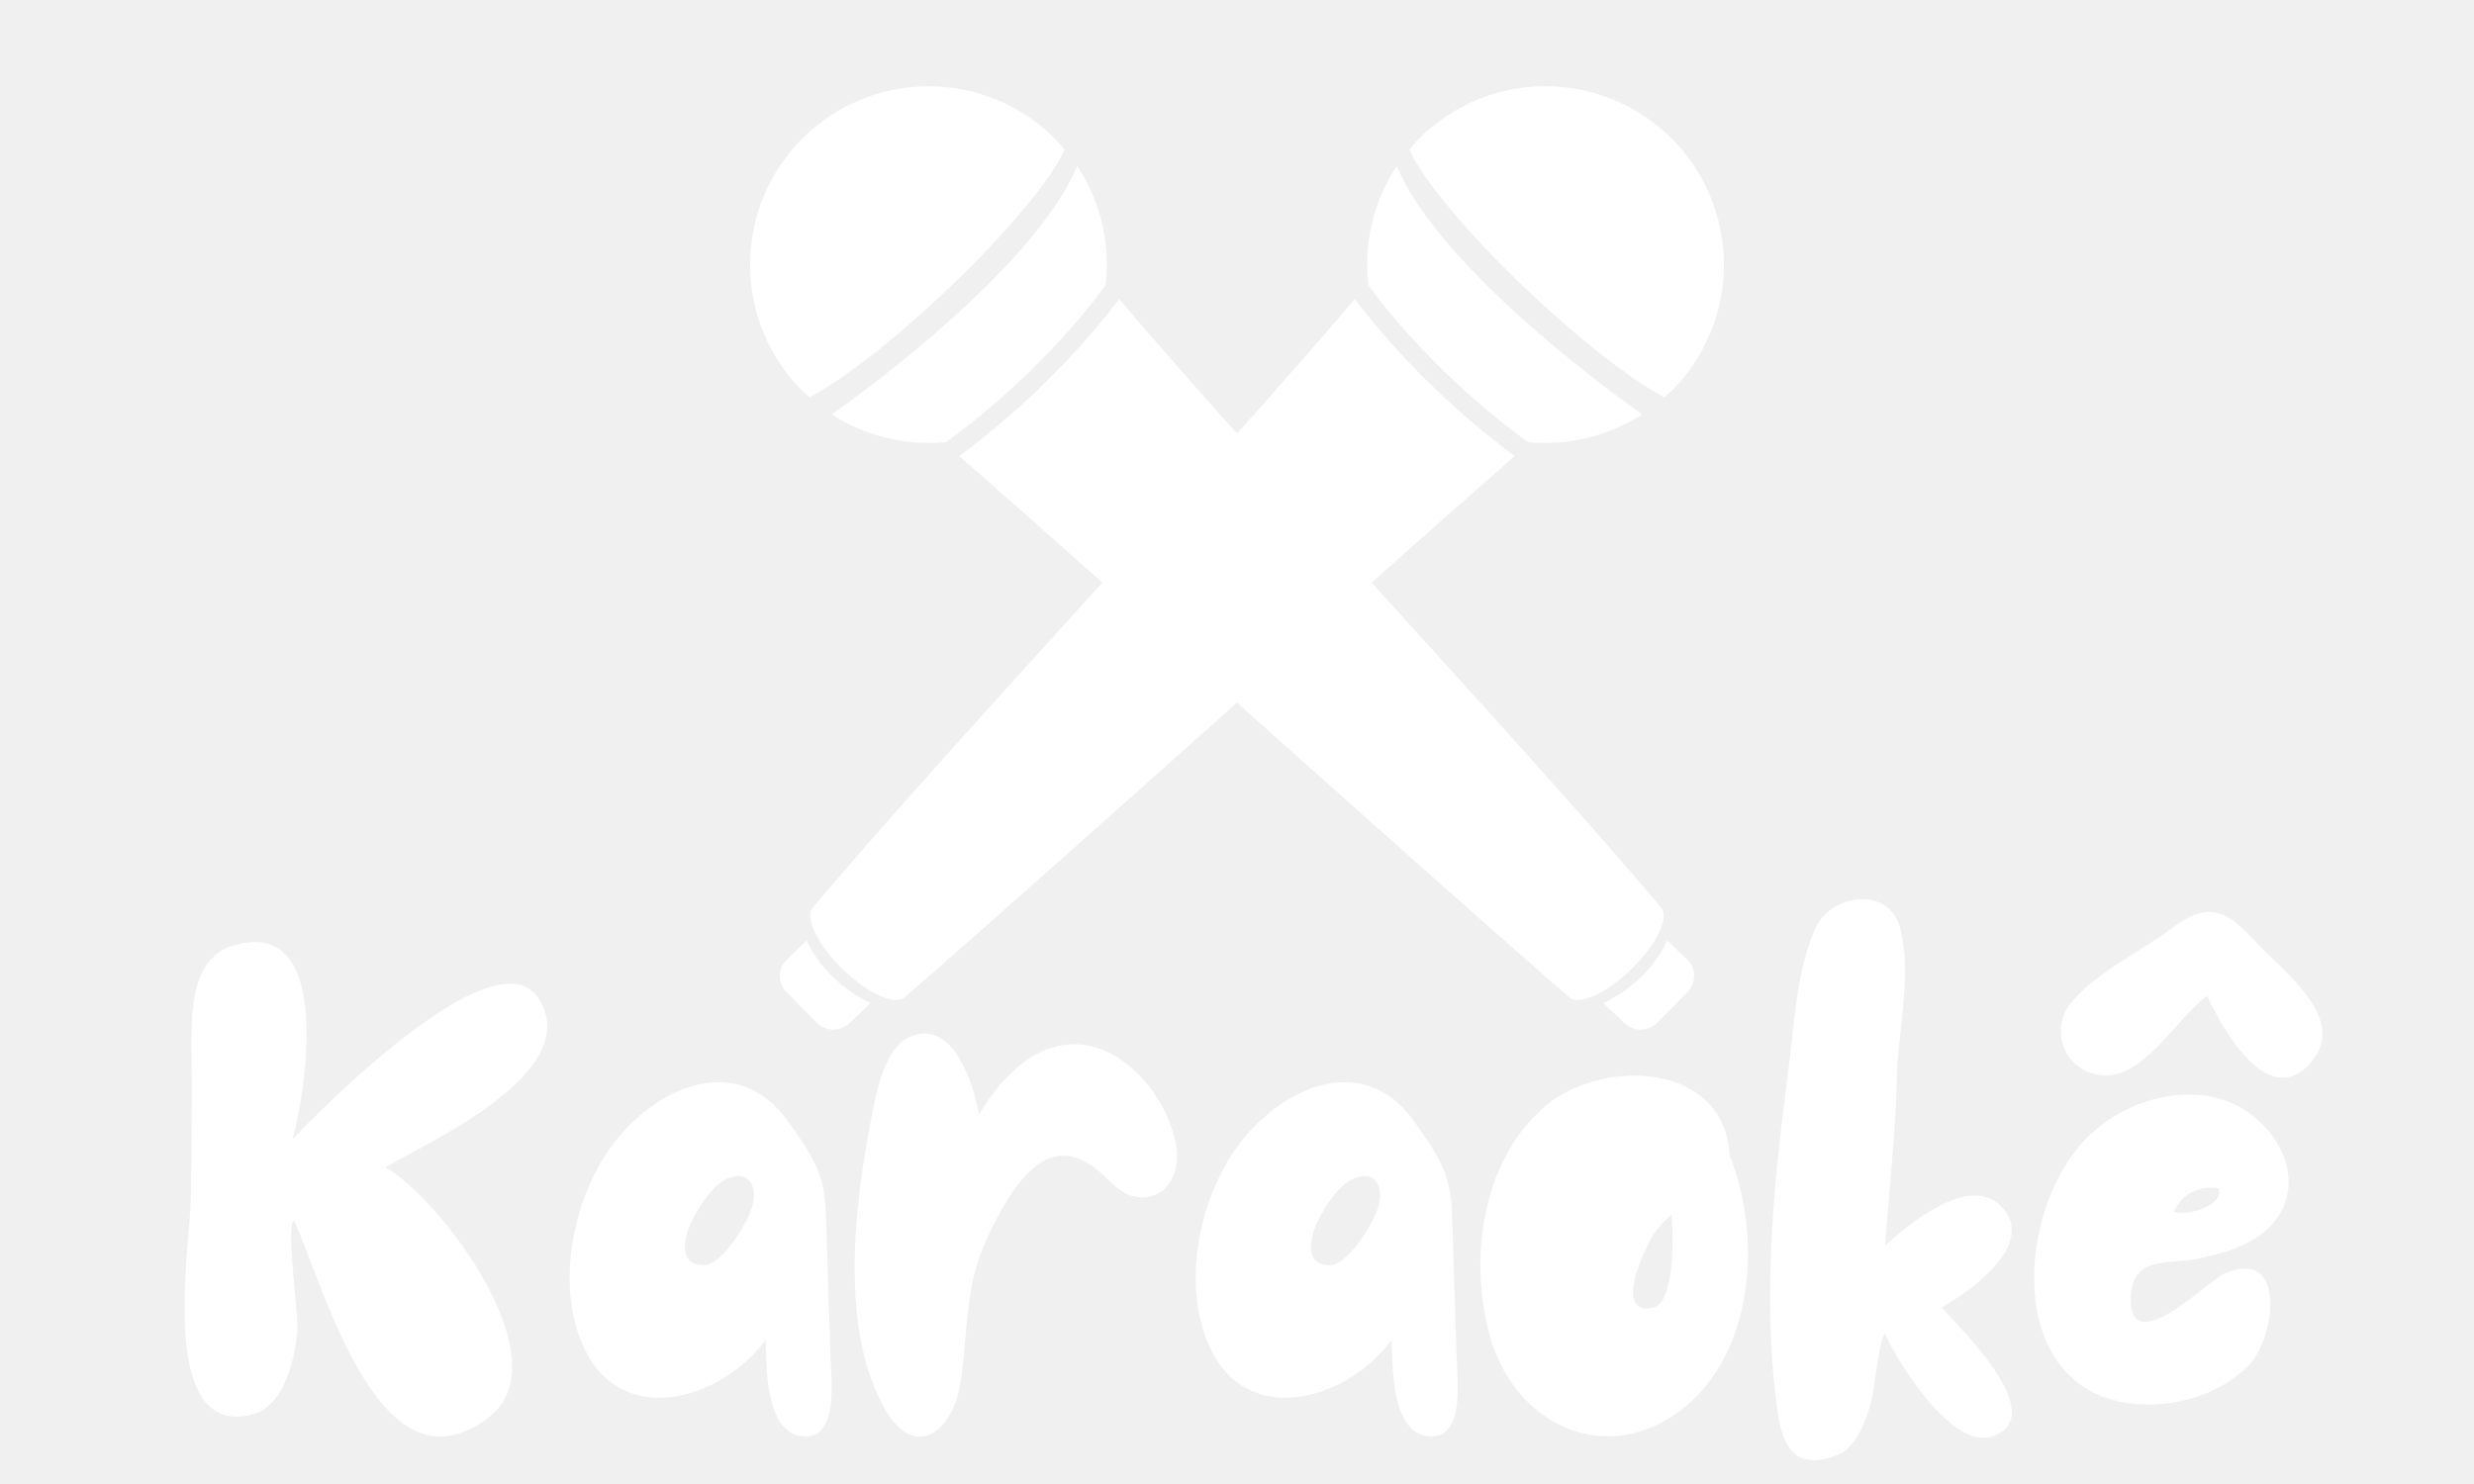
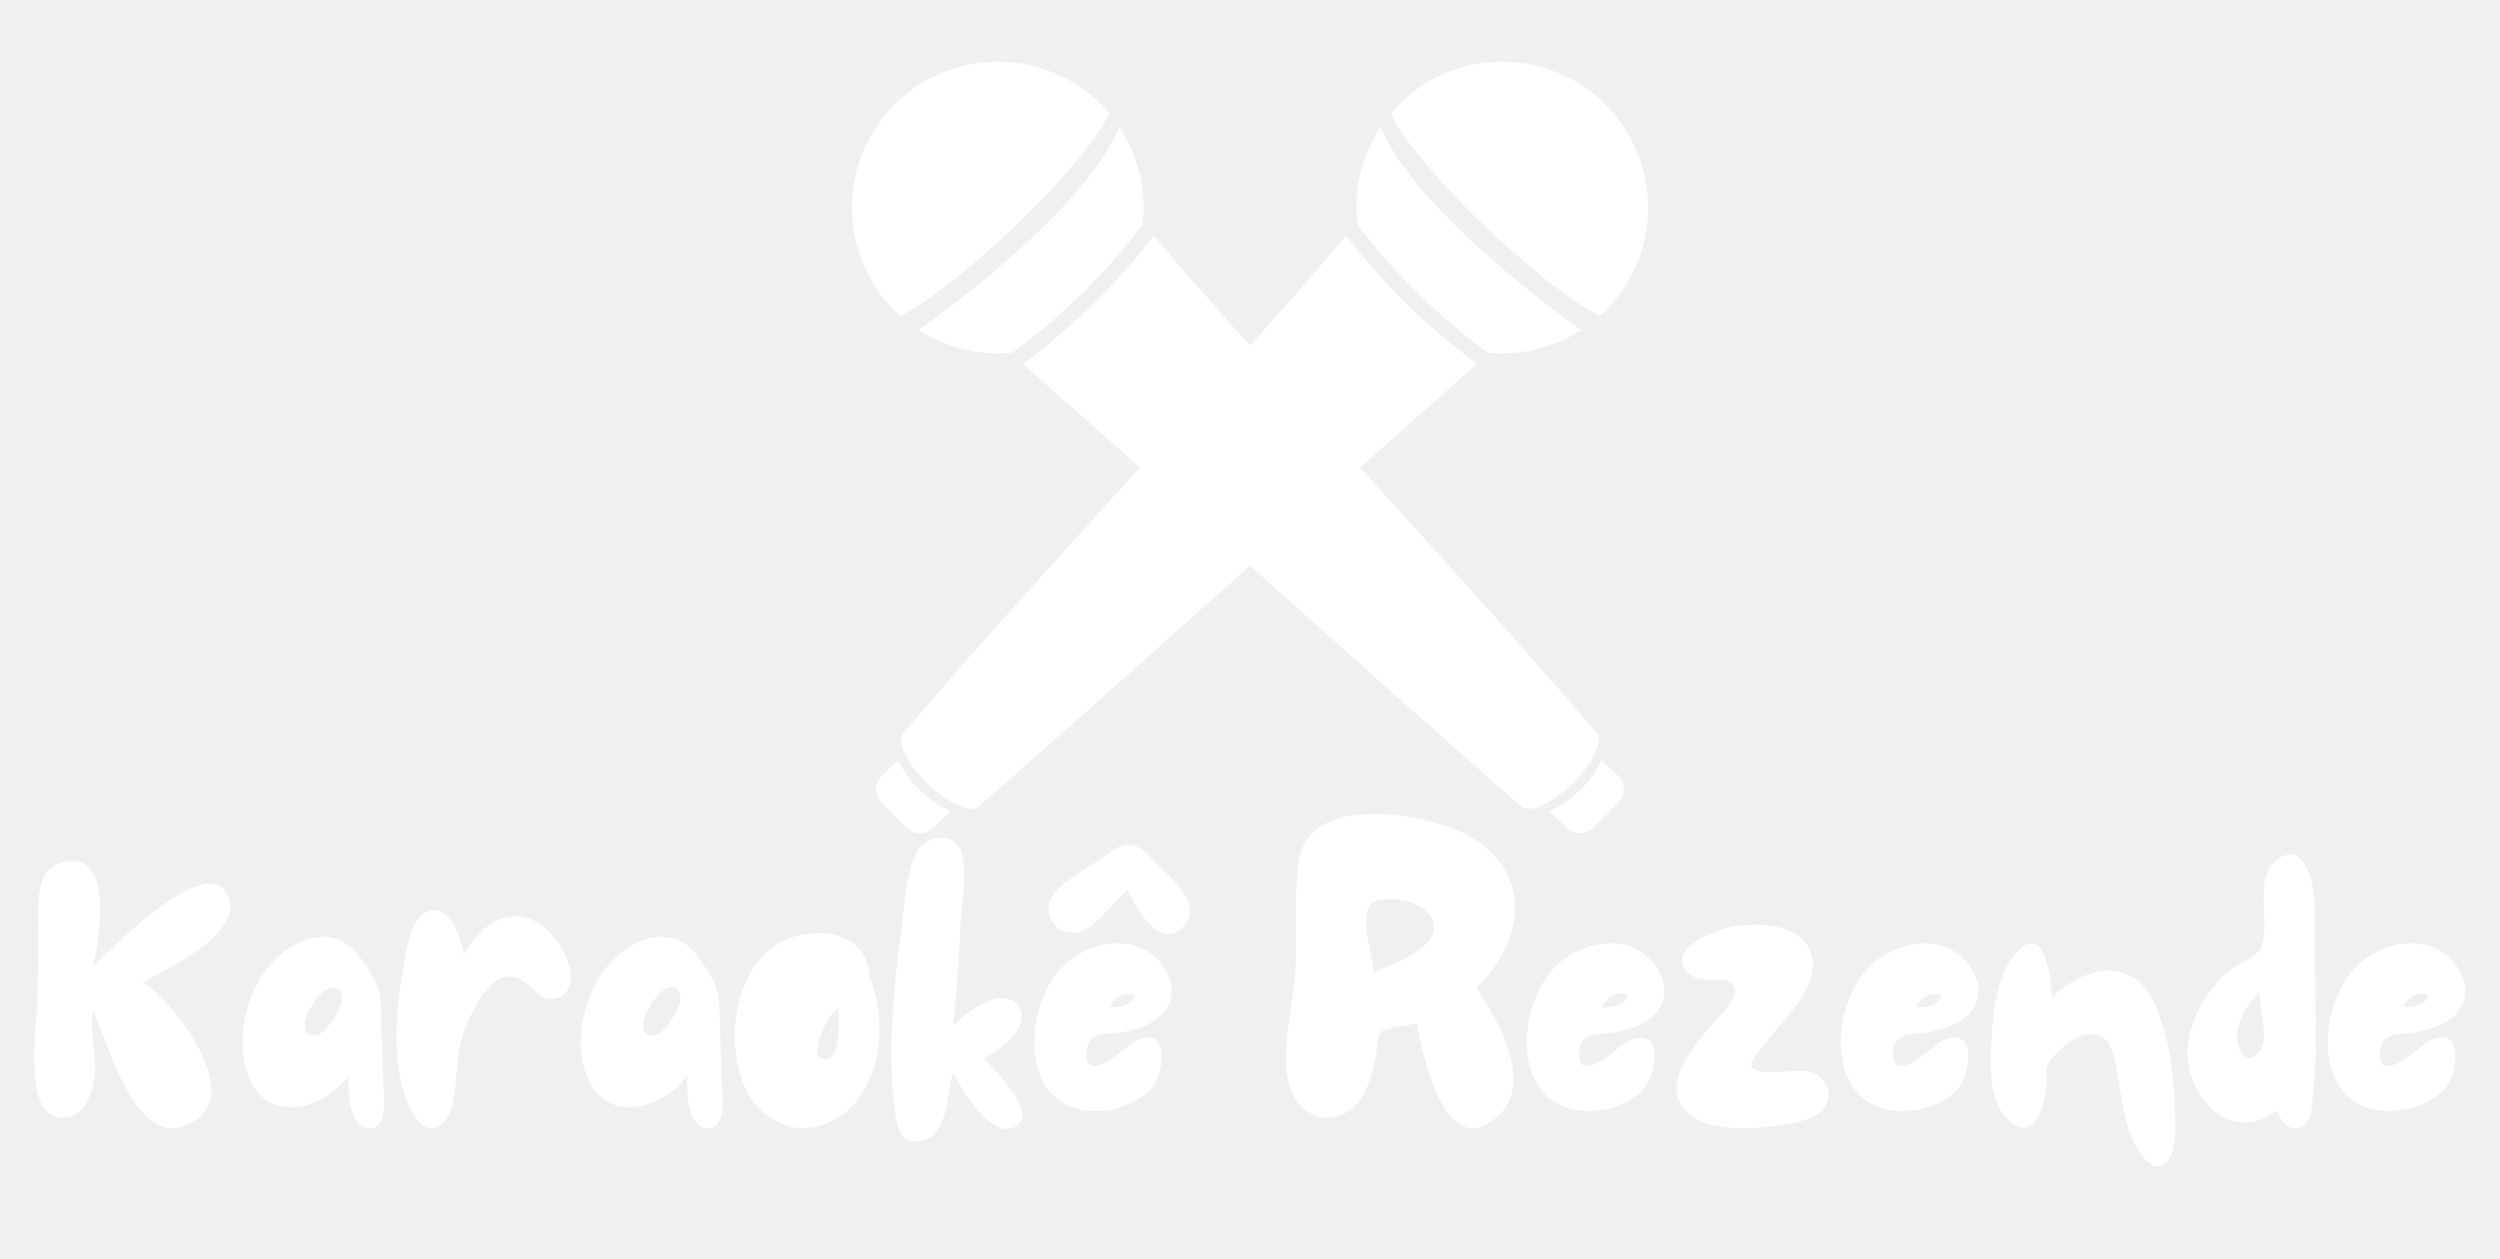
- <svg xmlns="http://www.w3.org/2000/svg" width="1000" zoomAndPan="magnify" viewBox="0 0 750 450" height="600" preserveAspectRatio="xMidYMid meet" version="1.0">
+ <svg xmlns="http://www.w3.org/2000/svg" width="1800" zoomAndPan="magnify" viewBox="0 0 1350 679.5" height="906" preserveAspectRatio="xMidYMid meet" version="1.0">
  <defs>
    <g />
-     <clipPath id="5198eb9805">
-       <path d="M 227 26 L 514 26 L 514 313 L 227 313 Z M 227 26 " clip-rule="nonzero" />
+     <clipPath id="8b2a2910e0">
+       <path d="M 460 33 L 877 33 L 877 450 L 460 450 Z M 460 33 " clip-rule="nonzero" />
    </clipPath>
-     <clipPath id="30ad35c6c9">
-       <path d="M 204.578 80.16 L 281.496 3.246 L 545.586 267.34 L 468.672 344.254 Z M 204.578 80.16 " clip-rule="nonzero" />
+     <clipPath id="4f49d14d6c">
+       <path d="M 426.836 111.945 L 538.629 0.156 L 923.008 384.539 L 811.219 496.328 Z M 426.836 111.945 " clip-rule="nonzero" />
    </clipPath>
-     <clipPath id="5472d64099">
-       <path d="M 204.578 80.16 L 281.496 3.246 L 545.586 267.34 L 468.672 344.254 Z M 204.578 80.16 " clip-rule="nonzero" />
+     <clipPath id="a56e3448ca">
+       <path d="M 426.836 111.945 L 538.629 0.156 L 923.008 384.539 L 811.219 496.328 Z M 426.836 111.945 " clip-rule="nonzero" />
    </clipPath>
-     <clipPath id="3e22cb4257">
-       <path d="M 236 26 L 523 26 L 523 313 L 236 313 Z M 236 26 " clip-rule="nonzero" />
+     <clipPath id="52b538e913">
+       <path d="M 473 33 L 890 33 L 890 450 L 473 450 Z M 473 33 " clip-rule="nonzero" />
    </clipPath>
-     <clipPath id="9d9ea36a0b">
-       <path d="M 468.539 3.285 L 545.453 80.203 L 281.359 344.297 L 204.445 267.379 Z M 468.539 3.285 " clip-rule="nonzero" />
+     <clipPath id="140568e398">
+       <path d="M 811.211 0 L 923 111.793 L 538.621 496.172 L 426.828 384.383 Z M 811.211 0 " clip-rule="nonzero" />
    </clipPath>
-     <clipPath id="027fa4061e">
-       <path d="M 545.41 80.16 L 468.496 3.246 L 204.402 267.34 L 281.316 344.254 Z M 545.41 80.16 " clip-rule="nonzero" />
+     <clipPath id="c08713cdaa">
+       <path d="M 923.156 111.945 L 811.367 0.156 L 426.984 384.539 L 538.773 496.328 Z M 923.156 111.945 " clip-rule="nonzero" />
    </clipPath>
  </defs>
-   <g clip-path="url(#5198eb9805)">
-     <g clip-path="url(#30ad35c6c9)">
-       <g clip-path="url(#5472d64099)">
-         <path fill="#ffffff" d="M 243.617 41.621 C 222.277 62.527 221.934 96.816 242.84 118.148 C 243.668 118.992 244.562 119.699 245.43 120.48 C 270.266 107.109 314.547 63.715 322.738 45.375 C 321.887 44.367 321.082 43.352 320.145 42.395 C 299.238 21.059 264.953 20.711 243.617 41.617 Z M 326.555 50.359 C 315.992 75.73 277.25 107.812 252.164 125.66 C 262.547 132.379 274.719 135.203 286.609 134.078 C 286.637 134.059 286.711 134.098 286.738 134.078 C 295.211 128.023 304.859 119.828 312.766 112.066 C 320.727 104.246 329.094 94.977 335.168 86.426 C 336.594 74.012 333.758 61.184 326.559 50.359 Z M 290.816 138.289 C 341.238 182.488 425.184 258.383 475.539 302.289 C 478.352 305.164 486.945 301.344 494.637 293.809 C 502.328 286.273 506.258 277.906 503.445 275.031 C 460.164 223.82 382.57 141.723 339.184 90.57 C 339.164 90.594 339.133 90.609 339.117 90.633 L 339.18 90.828 C 336.836 93.898 334.312 97.035 331.672 100.152 C 331.633 100.199 331.578 100.234 331.543 100.281 C 326.941 105.664 321.957 111.012 316.52 116.34 C 311.164 121.586 305.73 126.414 300.332 130.844 C 300.309 130.852 300.297 130.898 300.27 130.906 C 297.09 133.5 293.965 135.977 290.816 138.289 Z M 486.09 304.168 L 492.371 310.191 C 495.199 312.922 499.707 312.855 502.473 310.059 L 511.535 300.867 C 514.305 298.07 514.301 293.691 511.473 290.961 L 505.449 285.195 C 501.699 293.371 494.359 300.258 486.09 304.168 Z M 486.09 304.168 " fill-opacity="1" fill-rule="nonzero" />
+   <g clip-path="url(#8b2a2910e0)">
+     <g clip-path="url(#4f49d14d6c)">
+       <g clip-path="url(#a56e3448ca)">
+         <path fill="#ffffff" d="M 483.684 55.824 C 452.613 86.27 452.109 136.199 482.555 167.266 C 483.758 168.496 485.062 169.523 486.324 170.66 C 522.492 151.191 586.973 88 598.898 61.289 C 597.66 59.828 596.492 58.348 595.125 56.953 C 564.68 25.883 514.758 25.379 483.684 55.824 Z M 604.461 68.551 C 589.078 105.496 532.66 152.215 496.129 178.203 C 511.254 187.988 528.977 192.098 546.289 190.461 C 546.332 190.43 546.438 190.492 546.477 190.461 C 558.816 181.645 572.867 169.711 584.379 158.402 C 595.973 147.02 608.152 133.523 617.004 121.066 C 619.078 102.992 614.945 84.312 604.465 68.551 Z M 552.418 196.59 C 625.84 260.957 748.078 371.473 821.406 435.41 C 825.504 439.59 838.02 434.031 849.219 423.059 C 860.418 412.082 866.141 399.898 862.043 395.715 C 799.016 321.141 686.027 201.59 622.848 127.105 C 622.82 127.141 622.777 127.16 622.75 127.199 L 622.844 127.48 C 619.434 131.949 615.754 136.52 611.91 141.059 C 611.855 141.125 611.777 141.18 611.719 141.246 C 605.023 149.086 597.766 156.871 589.848 164.629 C 582.047 172.273 574.133 179.301 566.277 185.75 C 566.238 185.762 566.219 185.828 566.18 185.844 C 561.551 189.617 557 193.227 552.418 196.59 Z M 836.773 438.141 L 845.918 446.91 C 850.035 450.891 856.602 450.793 860.629 446.723 L 873.828 433.332 C 877.855 429.262 877.848 422.891 873.734 418.91 L 864.965 410.516 C 859.5 422.422 848.812 432.449 836.773 438.141 Z M 836.773 438.141 " fill-opacity="1" fill-rule="nonzero" />
      </g>
    </g>
  </g>
-   <g clip-path="url(#3e22cb4257)">
-     <g clip-path="url(#9d9ea36a0b)">
-       <g clip-path="url(#027fa4061e)">
-         <path fill="#ffffff" d="M 506.375 41.621 C 527.711 62.527 528.059 96.816 507.152 118.148 C 506.324 118.992 505.43 119.699 504.562 120.48 C 479.723 107.109 435.445 63.715 427.254 45.375 C 428.105 44.367 428.906 43.352 429.844 42.395 C 450.754 21.059 485.035 20.711 506.375 41.617 Z M 423.434 50.359 C 433.996 75.73 472.742 107.812 497.828 125.66 C 487.441 132.379 475.27 135.203 463.383 134.078 C 463.355 134.059 463.281 134.098 463.254 134.078 C 454.781 128.023 445.129 119.828 437.223 112.066 C 429.266 104.246 420.898 94.977 414.82 86.426 C 413.395 74.012 416.234 61.184 423.434 50.359 Z M 459.176 138.289 C 408.754 182.488 324.809 258.383 274.453 302.289 C 271.637 305.164 263.043 301.344 255.352 293.809 C 247.66 286.273 243.73 277.906 246.547 275.031 C 289.828 223.82 367.418 141.723 410.809 90.57 C 410.824 90.594 410.855 90.609 410.875 90.633 L 410.809 90.828 C 413.152 93.898 415.68 97.035 418.32 100.152 C 418.355 100.199 418.41 100.234 418.449 100.281 C 423.047 105.664 428.031 111.012 433.469 116.34 C 438.828 121.586 444.262 126.414 449.656 130.844 C 449.684 130.852 449.695 130.898 449.723 130.906 C 452.902 133.5 456.027 135.977 459.176 138.289 Z M 263.898 304.168 L 257.617 310.191 C 254.789 312.922 250.281 312.855 247.52 310.059 L 238.453 300.867 C 235.688 298.07 235.691 293.691 238.52 290.961 L 244.539 285.195 C 248.293 293.371 255.633 300.258 263.898 304.168 Z M 263.898 304.168 " fill-opacity="1" fill-rule="nonzero" />
+   <g clip-path="url(#52b538e913)">
+     <g clip-path="url(#140568e398)">
+       <g clip-path="url(#c08713cdaa)">
+         <path fill="#ffffff" d="M 866.309 55.824 C 897.379 86.27 897.887 136.199 867.441 167.266 C 866.234 168.496 864.934 169.523 863.668 170.66 C 827.5 151.191 763.023 88 751.094 61.289 C 752.336 59.828 753.504 58.348 754.867 56.953 C 785.312 25.883 835.234 25.379 866.309 55.824 Z M 745.531 68.551 C 760.914 105.496 817.332 152.215 853.863 178.203 C 838.742 187.988 821.016 192.098 803.703 190.461 C 803.664 190.43 803.559 190.492 803.516 190.461 C 791.18 181.645 777.125 169.711 765.613 158.402 C 754.023 147.02 741.84 133.523 732.992 121.066 C 730.914 102.992 735.047 84.312 745.531 68.551 Z M 797.578 196.59 C 724.156 260.957 601.914 371.473 528.59 435.41 C 524.488 439.59 511.977 434.031 500.773 423.059 C 489.574 412.082 483.855 399.898 487.953 395.715 C 550.977 321.141 663.965 201.59 727.148 127.105 C 727.172 127.141 727.219 127.16 727.242 127.199 L 727.148 127.48 C 730.562 131.949 734.238 136.52 738.086 141.059 C 738.141 141.125 738.219 141.18 738.273 141.246 C 744.973 149.086 752.227 156.871 760.148 164.629 C 767.945 172.273 775.859 179.301 783.719 185.75 C 783.758 185.762 783.773 185.828 783.812 185.844 C 788.441 189.617 792.992 193.227 797.578 196.59 Z M 513.219 438.141 L 504.074 446.91 C 499.957 450.891 493.395 450.793 489.367 446.723 L 476.168 433.332 C 472.137 429.262 472.145 422.891 476.262 418.91 L 485.027 410.516 C 490.496 422.422 501.184 432.449 513.219 438.141 Z M 513.219 438.141 " fill-opacity="1" fill-rule="nonzero" />
      </g>
    </g>
  </g>
  <g fill="#ffffff" fill-opacity="1">
-     <g transform="translate(52.56854, 435.581)">
+     <g transform="translate(15.20275, 609.2449)">
      <g>
-         <path d="M 96.078 -6.176 C 117.582 -23.562 81.207 -71.828 64.281 -81.664 C 76.863 -88.984 124.441 -110.262 110.945 -132.449 C 98.137 -153.953 43.008 -97.449 36.145 -90.129 C 39.805 -103.168 49.184 -158.07 18.301 -148.918 C 5.031 -145.031 5.488 -128.102 5.488 -117.121 C 5.719 -102.023 5.488 -86.699 5.262 -71.602 C 5.031 -57.645 -4.805 -0.688 22.875 -6.406 C 33.398 -8.465 36.371 -22.188 37.516 -30.883 C 38.203 -36.828 33.855 -63.824 36.602 -65.426 C 45.75 -45.523 62.68 20.359 96.078 -6.176 Z M 96.078 -6.176 " />
+         <path d="M 92.523 -5.949 C 113.234 -22.691 78.207 -69.172 61.902 -78.648 C 74.02 -85.695 119.844 -106.184 106.844 -127.555 C 94.508 -148.262 41.418 -93.848 34.809 -86.797 C 38.332 -99.355 47.363 -152.227 17.625 -143.414 C 4.848 -139.668 5.289 -123.367 5.289 -112.793 C 5.508 -98.254 5.289 -83.492 5.066 -68.953 C 4.848 -55.516 -4.625 -0.66 22.031 -6.168 C 32.164 -8.152 35.027 -21.367 36.129 -29.742 C 36.789 -35.469 32.605 -61.465 35.246 -63.004 C 44.059 -43.84 60.363 19.605 92.523 -5.949 Z M 92.523 -5.949 " />
      </g>
    </g>
  </g>
  <g fill="#ffffff" fill-opacity="1">
-     <g transform="translate(169.1919, 435.581)">
+     <g transform="translate(127.5148, 609.2449)">
      <g>
-         <path d="M 72.973 -0.23 C 85.324 2.289 82.809 -17.156 82.582 -24.02 L 81.207 -67.023 C 80.75 -80.293 77.09 -84.867 70 -95.16 C 53.758 -118.496 26.766 -104.77 14.184 -85.098 C 3.891 -68.855 -0.688 -44.148 8.234 -26.078 C 20.129 -2.289 49.867 -11.438 62.906 -29.281 C 63.137 -21.961 62.68 -2.516 72.973 -0.23 Z M 43.922 -51.926 C 37.059 -52.156 37.973 -58.332 39.574 -63.137 C 41.406 -67.941 46.668 -76.402 51.469 -78.234 C 58.789 -81.207 61.078 -74.344 58.105 -67.711 C 56.504 -63.594 49.41 -51.699 43.922 -51.926 Z M 43.922 -51.926 " />
+         <path d="M 70.273 -0.219 C 82.172 2.203 79.75 -16.523 79.527 -23.133 L 78.207 -64.547 C 77.766 -77.324 74.242 -81.73 67.41 -91.645 C 51.77 -114.113 25.773 -100.898 13.66 -81.949 C 3.746 -66.309 -0.66 -42.52 7.93 -25.113 C 19.387 -2.203 48.023 -11.016 60.582 -28.199 C 60.801 -21.148 60.363 -2.422 70.273 -0.219 Z M 42.297 -50.008 C 35.688 -50.227 36.57 -56.176 38.113 -60.801 C 39.875 -65.43 44.941 -73.578 49.566 -75.344 C 56.617 -78.207 58.82 -71.598 55.957 -65.207 C 54.414 -61.242 47.586 -49.789 42.297 -50.008 Z M 42.297 -50.008 " />
      </g>
    </g>
  </g>
  <g fill="#ffffff" fill-opacity="1">
-     <g transform="translate(255.6304, 435.581)">
+     <g transform="translate(210.7578, 609.2449)">
      <g>
-         <path d="M 12.809 -8.008 C 21.961 7.551 33.168 -1.828 35.457 -15.785 C 37.059 -25.391 37.059 -35.457 38.887 -45.293 C 40.488 -53.984 44.148 -62.223 48.727 -70 C 55.129 -80.75 63.824 -90.586 75.945 -81.664 C 80.98 -78.004 83.953 -72.285 91.043 -72.516 C 98.594 -72.973 101.797 -79.836 101.109 -86.926 C 99.508 -99.965 88.527 -115.062 75.488 -118.266 C 60.164 -121.926 48.496 -109.801 41.176 -97.68 C 39.574 -106.602 33.398 -126.73 20.359 -121.238 C 12.582 -118.039 10.066 -104.543 8.691 -97.449 C 3.43 -70.684 -1.371 -32.484 12.809 -8.008 Z M 12.809 -8.008 " />
+         <path d="M 12.336 -7.711 C 21.148 7.27 31.941 -1.762 34.145 -15.199 C 35.688 -24.453 35.688 -34.145 37.449 -43.617 C 38.992 -51.992 42.52 -59.922 46.922 -67.41 C 53.094 -77.766 61.465 -87.238 73.141 -78.648 C 77.984 -75.121 80.848 -69.613 87.68 -69.836 C 94.949 -70.273 98.031 -76.883 97.371 -83.715 C 95.828 -96.27 85.254 -110.809 72.699 -113.895 C 57.938 -117.418 46.703 -105.742 39.652 -94.066 C 38.113 -102.66 32.164 -122.047 19.605 -116.758 C 12.117 -113.676 9.691 -100.676 8.371 -93.848 C 3.305 -68.07 -1.32 -31.281 12.336 -7.711 Z M 12.336 -7.711 " />
      </g>
    </g>
  </g>
  <g fill="#ffffff" fill-opacity="1">
-     <g transform="translate(358.9906, 435.581)">
+     <g transform="translate(310.2971, 609.2449)">
      <g>
-         <path d="M 72.973 -0.23 C 85.324 2.289 82.809 -17.156 82.582 -24.02 L 81.207 -67.023 C 80.75 -80.293 77.09 -84.867 70 -95.16 C 53.758 -118.496 26.766 -104.77 14.184 -85.098 C 3.891 -68.855 -0.688 -44.148 8.234 -26.078 C 20.129 -2.289 49.867 -11.438 62.906 -29.281 C 63.137 -21.961 62.68 -2.516 72.973 -0.23 Z M 43.922 -51.926 C 37.059 -52.156 37.973 -58.332 39.574 -63.137 C 41.406 -67.941 46.668 -76.402 51.469 -78.234 C 58.789 -81.207 61.078 -74.344 58.105 -67.711 C 56.504 -63.594 49.41 -51.699 43.922 -51.926 Z M 43.922 -51.926 " />
+         <path d="M 70.273 -0.219 C 82.172 2.203 79.75 -16.523 79.527 -23.133 L 78.207 -64.547 C 77.766 -77.324 74.242 -81.73 67.41 -91.645 C 51.77 -114.113 25.773 -100.898 13.66 -81.949 C 3.746 -66.309 -0.66 -42.52 7.93 -25.113 C 19.387 -2.203 48.023 -11.016 60.582 -28.199 C 60.801 -21.148 60.363 -2.422 70.273 -0.219 Z M 42.297 -50.008 C 35.688 -50.227 36.57 -56.176 38.113 -60.801 C 39.875 -65.43 44.941 -73.578 49.566 -75.344 C 56.617 -78.207 58.82 -71.598 55.957 -65.207 C 54.414 -61.242 47.586 -49.789 42.297 -50.008 Z M 42.297 -50.008 " />
      </g>
    </g>
  </g>
  <g fill="#ffffff" fill-opacity="1">
-     <g transform="translate(445.4291, 435.581)">
+     <g transform="translate(393.5401, 609.2449)">
      <g>
-         <path d="M 64.508 -8.234 C 86.469 -25.391 88.758 -60.848 78.922 -85.098 C 77.547 -113.461 40.719 -114.836 23.332 -100.422 C 3.43 -83.723 -0.457 -52.844 6.633 -29.051 C 14.641 -3.203 41.633 9.379 64.508 -8.234 Z M 55.816 -39.117 C 47.125 -37.059 48.496 -46.895 54.445 -58.789 C 55.816 -61.766 58.562 -64.965 61.305 -67.254 C 61.766 -63.363 62.68 -40.719 55.816 -39.117 Z M 55.816 -39.117 " />
+         <path d="M 62.125 -7.93 C 83.273 -24.453 85.477 -58.598 76.004 -81.949 C 74.68 -109.27 39.215 -110.59 22.469 -96.711 C 3.305 -80.629 -0.441 -50.891 6.387 -27.977 C 14.098 -3.086 40.094 9.031 62.125 -7.93 Z M 53.754 -37.672 C 45.383 -35.688 46.703 -45.16 52.43 -56.617 C 53.754 -59.48 56.395 -62.566 59.039 -64.77 C 59.48 -61.023 60.363 -39.215 53.754 -37.672 Z M 53.754 -37.672 " />
      </g>
    </g>
  </g>
  <g fill="#ffffff" fill-opacity="1">
-     <g transform="translate(533.2396, 435.581)">
+     <g transform="translate(478.1045, 609.2449)">
      <g>
-         <path d="M 25.164 5.031 C 30.195 1.602 32.484 -5.031 34.086 -10.75 C 34.77 -13.039 36.602 -30.426 38.203 -31.109 C 42.09 -22.418 58.562 4.117 70.684 0 C 88.984 -6.176 59.934 -33.855 55.359 -39.117 C 63.594 -43.691 84.641 -58.332 73.43 -69.77 C 63.594 -79.836 45.066 -64.051 38.203 -57.875 C 39.574 -75.262 41.406 -92.645 41.863 -110.031 C 42.32 -124.215 46.438 -140.227 42.777 -154.18 C 39.574 -166.992 21.504 -164.703 16.93 -153.723 C 10.98 -140.227 10.523 -122.156 8.465 -107.516 C 4.348 -75.945 1.371 -43.691 5.031 -12.125 C 6.176 -3.891 6.863 13.27 25.164 5.031 Z M 25.164 5.031 " />
+         <path d="M 24.234 4.848 C 29.078 1.543 31.281 -4.848 32.824 -10.355 C 33.484 -12.559 35.246 -29.301 36.789 -29.961 C 40.535 -21.59 56.395 3.965 68.07 0 C 85.695 -5.949 57.719 -32.605 53.312 -37.672 C 61.242 -42.078 81.512 -56.176 70.715 -67.191 C 61.242 -76.883 43.398 -61.684 36.789 -55.734 C 38.113 -72.477 39.875 -89.223 40.316 -105.965 C 40.754 -119.621 44.719 -135.043 41.195 -148.48 C 38.113 -160.816 20.707 -158.613 16.301 -148.039 C 10.574 -135.043 10.133 -117.641 8.152 -103.539 C 4.188 -73.141 1.32 -42.078 4.848 -11.676 C 5.949 -3.746 6.609 12.777 24.234 4.848 Z M 24.234 4.848 " />
      </g>
    </g>
  </g>
  <g fill="#ffffff" fill-opacity="1">
-     <g transform="translate(613.2752, 435.581)">
+     <g transform="translate(555.1814, 609.2449)">
      <g>
-         <path d="M 26.535 -109.574 C 37.746 -110.719 47.125 -127.188 55.816 -133.594 C 60.391 -123.527 75.031 -97.449 88.07 -114.379 C 97.68 -127.188 79.148 -140.914 71.371 -149.148 C 62.223 -158.984 56.961 -162.875 45.523 -154.41 C 35.914 -147.09 21.961 -140.684 14.41 -131.305 C 7.09 -121.926 14.184 -108.43 26.535 -109.574 Z M 30.652 -10.293 C 43.691 -8.008 58.789 -11.895 68.398 -21.504 C 76.402 -29.508 80.293 -57.645 61.078 -49.41 C 56.273 -47.352 31.566 -22.188 32.711 -42.777 C 33.398 -54.672 43.922 -52.156 52.156 -53.758 C 60.391 -55.359 69.77 -57.875 75.488 -64.281 C 87.844 -78.234 75.488 -97.68 60.164 -102.254 C 45.523 -106.602 28.594 -100.422 18.527 -89.672 C -1.602 -68.398 -5.488 -16.699 30.652 -10.293 Z M 45.75 -68.168 C 48.266 -73.66 53.527 -76.176 59.246 -75.262 C 61.305 -70.457 50.324 -66.566 45.75 -68.168 Z M 45.75 -68.168 " />
+         <path d="M 25.555 -105.523 C 36.348 -106.625 45.383 -122.484 53.754 -128.656 C 58.16 -118.961 72.258 -93.848 84.816 -110.148 C 94.066 -122.484 76.223 -135.703 68.734 -143.633 C 59.922 -153.109 54.855 -156.852 43.84 -148.703 C 34.586 -141.652 21.148 -135.484 13.879 -126.453 C 6.828 -117.418 13.66 -104.422 25.555 -105.523 Z M 29.52 -9.914 C 42.078 -7.711 56.617 -11.457 65.871 -20.707 C 73.578 -28.418 77.324 -55.516 58.82 -47.586 C 54.195 -45.602 30.402 -21.367 31.504 -41.195 C 32.164 -52.652 42.297 -50.227 50.227 -51.77 C 58.16 -53.312 67.191 -55.734 72.699 -61.902 C 84.594 -75.344 72.699 -94.066 57.938 -98.473 C 43.84 -102.66 27.539 -96.711 17.844 -86.355 C -1.543 -65.871 -5.289 -16.082 29.52 -9.914 Z M 44.059 -65.648 C 46.484 -70.938 51.551 -73.359 57.059 -72.477 C 59.039 -67.852 48.465 -64.105 44.059 -65.648 Z M 44.059 -65.648 " />
+       </g>
+     </g>
+   </g>
+   <g fill="#ffffff" fill-opacity="1">
+     <g transform="translate(636.002, 609.2449)">
+       <g />
+     </g>
+   </g>
+   <g fill="#ffffff" fill-opacity="1">
+     <g transform="translate(691.0569, 609.2449)">
+       <g>
+         <path d="M 118.742 -7.488 C 137.246 -25.773 116.977 -59.699 106.184 -76.004 C 131.078 -99.133 136.805 -135.484 105.742 -155.75 C 83.934 -170.07 16.523 -182.188 10.574 -145.398 C 7.27 -125.789 9.691 -103.762 8.371 -83.492 C 7.051 -64.988 -0.66 -38.992 5.949 -20.93 C 12.117 -4.406 30.84 -0.219 42.297 -14.098 C 48.023 -21.148 50.008 -30.402 51.992 -38.992 C 52.652 -41.855 52.43 -49.566 54.414 -51.77 C 56.836 -54.414 70.496 -55.516 74.02 -56.617 C 77.105 -40.316 89.441 21.148 118.742 -7.488 Z M 50.891 -84.152 C 50.008 -92.965 44.719 -109.488 47.363 -117.641 C 49.125 -123.586 53.312 -123.367 59.922 -123.586 C 76.223 -124.469 94.289 -109.707 75.121 -96.27 C 67.633 -90.984 59.262 -87.457 50.891 -84.152 Z M 50.891 -84.152 " />
+       </g>
+     </g>
+   </g>
+   <g fill="#ffffff" fill-opacity="1">
+     <g transform="translate(821.2067, 609.2449)">
+       <g>
+         <path d="M 29.52 -9.914 C 42.078 -7.711 56.617 -11.457 65.871 -20.707 C 73.578 -28.418 77.324 -55.516 58.82 -47.586 C 54.195 -45.602 30.402 -21.367 31.504 -41.195 C 32.164 -52.652 42.297 -50.227 50.227 -51.77 C 58.16 -53.312 67.191 -55.734 72.699 -61.902 C 84.594 -75.344 72.699 -94.066 57.938 -98.473 C 43.84 -102.66 27.539 -96.711 17.844 -86.355 C -1.543 -65.871 -5.289 -16.082 29.52 -9.914 Z M 44.059 -65.648 C 46.484 -70.938 51.551 -73.359 57.059 -72.477 C 59.039 -67.852 48.465 -64.105 44.059 -65.648 Z M 44.059 -65.648 " />
+       </g>
+     </g>
+   </g>
+   <g fill="#ffffff" fill-opacity="1">
+     <g transform="translate(902.0274, 609.2449)">
+       <g>
+         <path d="M 63.004 -2.203 C 70.715 -3.523 81.512 -5.727 84.594 -14.098 C 87.68 -21.809 82.172 -28.641 74.902 -30.621 C 68.512 -32.383 48.465 -27.539 44.059 -32.824 C 41.637 -36.129 50.891 -44.941 52.871 -47.805 C 61.902 -59.699 80.848 -76.664 76.223 -93.406 C 71.375 -111.031 47.586 -111.25 33.266 -108.828 C 23.352 -107.066 -7.488 -94.508 12.996 -81.512 C 18.285 -77.984 30.621 -83.051 33.926 -77.105 C 37.672 -70.496 26.438 -60.582 22.691 -56.176 C 13.219 -44.941 -5.727 -24.012 8.371 -9.254 C 20.488 3.305 47.805 0.219 63.004 -2.203 Z M 63.004 -2.203 " />
+       </g>
+     </g>
+   </g>
+   <g fill="#ffffff" fill-opacity="1">
+     <g transform="translate(990.7759, 609.2449)">
+       <g>
+         <path d="M 29.52 -9.914 C 42.078 -7.711 56.617 -11.457 65.871 -20.707 C 73.578 -28.418 77.324 -55.516 58.82 -47.586 C 54.195 -45.602 30.402 -21.367 31.504 -41.195 C 32.164 -52.652 42.297 -50.227 50.227 -51.77 C 58.16 -53.312 67.191 -55.734 72.699 -61.902 C 84.594 -75.344 72.699 -94.066 57.938 -98.473 C 43.84 -102.66 27.539 -96.711 17.844 -86.355 C -1.543 -65.871 -5.289 -16.082 29.52 -9.914 Z M 44.059 -65.648 C 46.484 -70.938 51.551 -73.359 57.059 -72.477 C 59.039 -67.852 48.465 -64.105 44.059 -65.648 Z M 44.059 -65.648 " />
+       </g>
+     </g>
+   </g>
+   <g fill="#ffffff" fill-opacity="1">
+     <g transform="translate(1071.596, 609.2449)">
+       <g>
+         <path d="M 85.477 15.199 C 96.711 28.859 103.102 13.879 103.102 2.863 C 103.102 -19.387 101.336 -47.145 91.645 -67.852 C 79.75 -93.188 53.754 -87.457 36.348 -70.496 C 36.129 -80.848 32.605 -111.691 17.402 -94.949 C 7.27 -83.934 4.848 -64.77 3.965 -50.449 C 3.086 -37.012 1.762 -15.863 12.117 -5.289 C 26.438 9.473 33.043 -11.895 33.484 -23.57 C 33.484 -31.723 32.605 -34.586 38.992 -40.535 C 43.617 -45.16 49.125 -50.008 55.957 -50.668 C 68.07 -51.77 69.836 -40.094 71.598 -30.84 C 74.242 -16.742 75.781 3.746 85.477 15.199 Z M 85.477 15.199 " />
+       </g>
+     </g>
+   </g>
+   <g fill="#ffffff" fill-opacity="1">
+     <g transform="translate(1177.963, 609.2449)">
+       <g>
+         <path d="M 64.328 -0.441 C 70.715 -3.086 70.496 -12.559 70.938 -18.066 C 73.141 -36.129 72.477 -54.414 72.258 -72.477 C 72.039 -89.223 72.039 -105.965 71.816 -122.707 C 71.816 -132.621 65.43 -157.512 50.449 -143.855 C 39.215 -133.723 48.023 -111.031 43.398 -98.473 C 40.535 -91.203 30.18 -89.66 24.012 -83.715 C 13.879 -74.02 5.949 -60.801 3.746 -46.922 C -0.441 -20.488 24.895 10.793 51.77 -9.691 C 53.094 -4.406 57.938 1.984 64.328 -0.441 Z M 32.605 -40.535 C 25.996 -50.668 33.926 -66.531 42.078 -72.918 C 42.297 -64.547 45.602 -54.195 44.281 -46.262 C 43.617 -42.078 37.23 -33.707 32.605 -40.535 Z M 32.605 -40.535 " />
+       </g>
+     </g>
+   </g>
+   <g fill="#ffffff" fill-opacity="1">
+     <g transform="translate(1253.718, 609.2449)">
+       <g>
+         <path d="M 29.52 -9.914 C 42.078 -7.711 56.617 -11.457 65.871 -20.707 C 73.578 -28.418 77.324 -55.516 58.82 -47.586 C 54.195 -45.602 30.402 -21.367 31.504 -41.195 C 32.164 -52.652 42.297 -50.227 50.227 -51.77 C 58.16 -53.312 67.191 -55.734 72.699 -61.902 C 84.594 -75.344 72.699 -94.066 57.938 -98.473 C 43.84 -102.66 27.539 -96.711 17.844 -86.355 C -1.543 -65.871 -5.289 -16.082 29.52 -9.914 Z M 44.059 -65.648 C 46.484 -70.938 51.551 -73.359 57.059 -72.477 C 59.039 -67.852 48.465 -64.105 44.059 -65.648 Z M 44.059 -65.648 " />
      </g>
    </g>
  </g>
</svg>
